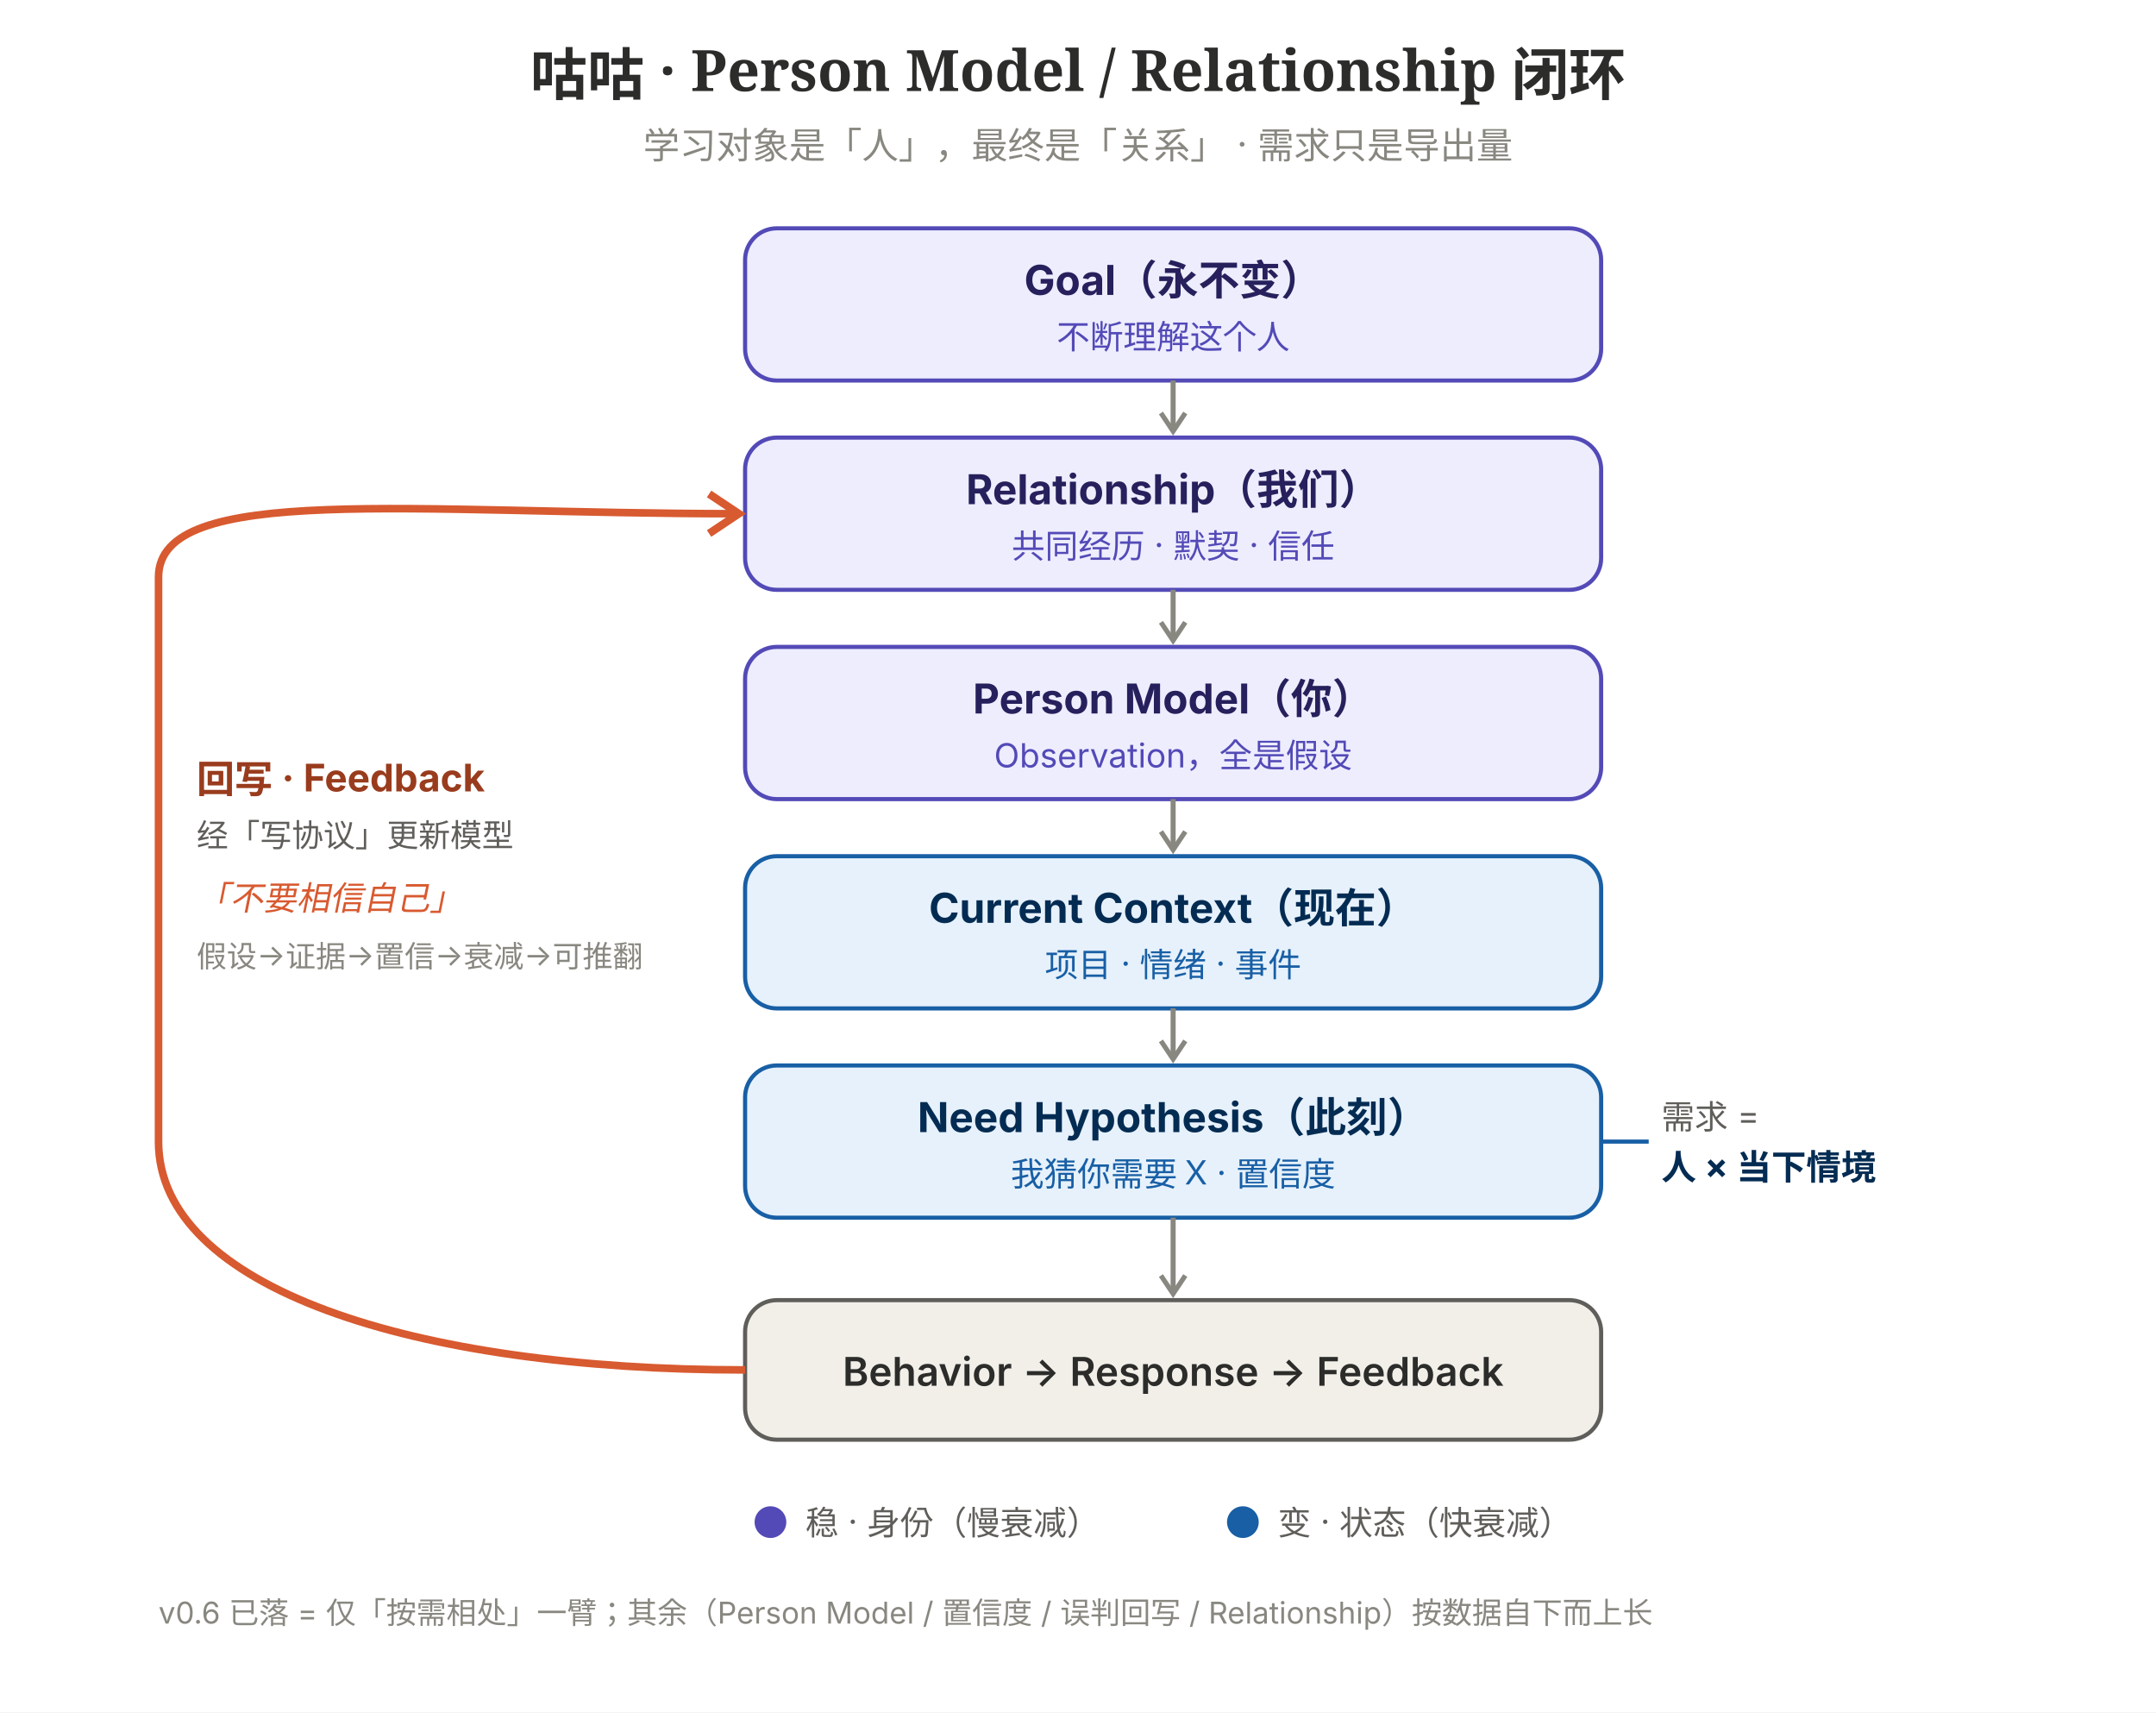
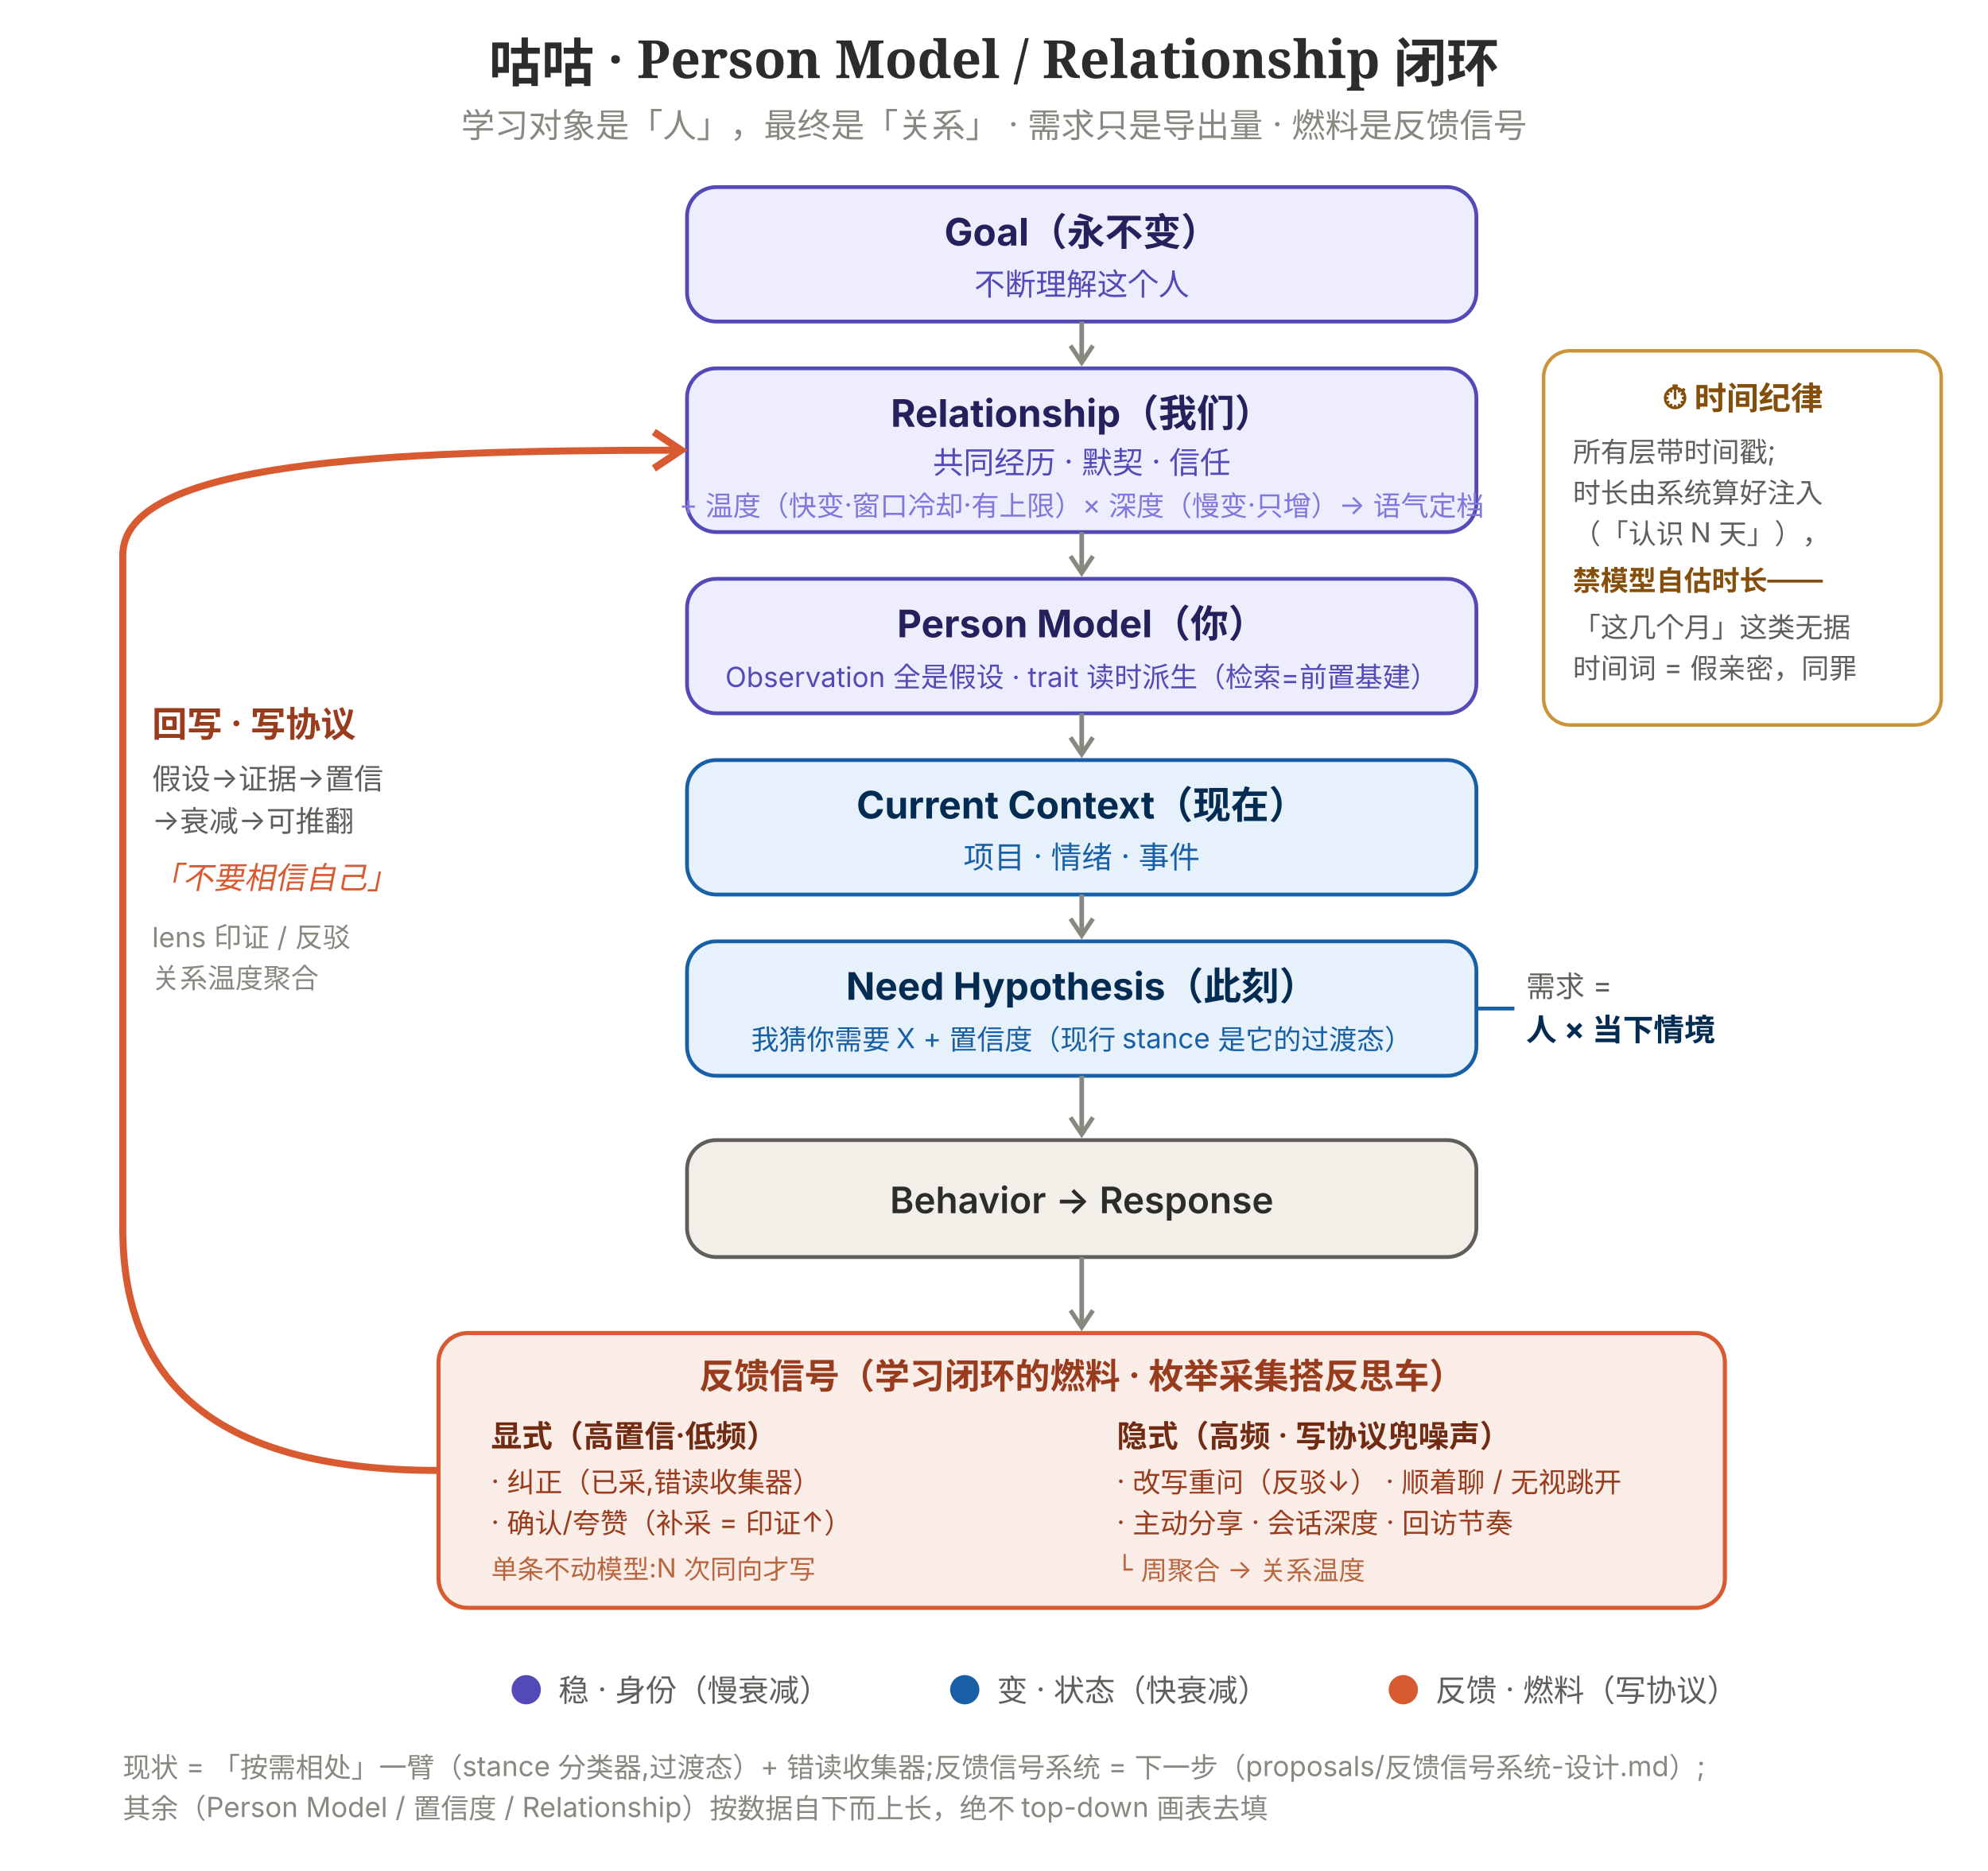
- <svg xmlns="http://www.w3.org/2000/svg" viewBox="0 0 680 540" role="img" font-family="system-ui, -apple-system, 'Segoe UI', 'PingFang SC', sans-serif">
+ <svg xmlns="http://www.w3.org/2000/svg" viewBox="0 0 680 640" role="img" font-family="system-ui, -apple-system, 'Segoe UI', 'PingFang SC', sans-serif">
  <defs>
    <marker id="arrow-n" viewBox="0 0 10 10" refX="8" refY="5" markerWidth="6" markerHeight="6" orient="auto-start-reverse">
      <path d="M2 1L8 5L2 9" fill="none" stroke="#888780" stroke-width="1.6" />
    </marker>
    <marker id="arrow-c" viewBox="0 0 10 10" refX="8" refY="5" markerWidth="6.5" markerHeight="6.5" orient="auto-start-reverse">
      <path d="M2 1L8 5L2 9" fill="none" stroke="#D85A30" stroke-width="1.6" />
    </marker>
  </defs>
-   <rect width="680" height="540" fill="#FFFFFF" />
-   <text x="340" y="30" text-anchor="middle" font-family="Georgia, 'Songti SC', serif" font-size="18" font-weight="600" fill="#2C2C2A">咕咕 · Person Model / Relationship 闭环</text>
-   <text x="340" y="50" text-anchor="middle" font-size="11.5" fill="#888780">学习对象是「人」，最终是「关系」 · 需求只是导出量</text>
-   <rect x="235" y="72" width="270" height="48" rx="10" fill="#EEEDFE" stroke="#534AB7" stroke-width="1.3" />
-   <text x="370" y="93" text-anchor="middle" font-size="13" font-weight="700" fill="#26215C">Goal（永不变）</text>
-   <text x="370" y="110" text-anchor="middle" font-size="10.5" fill="#534AB7">不断理解这个人</text>
-   <rect x="235" y="138" width="270" height="48" rx="10" fill="#EEEDFE" stroke="#534AB7" stroke-width="1.3" />
-   <text x="370" y="159" text-anchor="middle" font-size="13" font-weight="700" fill="#26215C">Relationship（我们）</text>
-   <text x="370" y="176" text-anchor="middle" font-size="10.5" fill="#534AB7">共同经历 · 默契 · 信任</text>
-   <rect x="235" y="204" width="270" height="48" rx="10" fill="#EEEDFE" stroke="#534AB7" stroke-width="1.3" />
-   <text x="370" y="225" text-anchor="middle" font-size="13" font-weight="700" fill="#26215C">Person Model（你）</text>
-   <text x="370" y="242" text-anchor="middle" font-size="10.5" fill="#534AB7">Observation，全是假设</text>
-   <rect x="235" y="270" width="270" height="48" rx="10" fill="#E6F1FB" stroke="#185FA5" stroke-width="1.3" />
-   <text x="370" y="291" text-anchor="middle" font-size="13" font-weight="700" fill="#042C53">Current Context（现在）</text>
-   <text x="370" y="308" text-anchor="middle" font-size="10.5" fill="#185FA5">项目 · 情绪 · 事件</text>
-   <rect x="235" y="336" width="270" height="48" rx="10" fill="#E6F1FB" stroke="#185FA5" stroke-width="1.3" />
-   <text x="370" y="357" text-anchor="middle" font-size="13" font-weight="700" fill="#042C53">Need Hypothesis（此刻）</text>
-   <text x="370" y="374" text-anchor="middle" font-size="10.5" fill="#185FA5">我猜你需要 X · 置信度</text>
-   <rect x="235" y="410" width="270" height="44" rx="10" fill="#F1EFE8" stroke="#5F5E5A" stroke-width="1.3" />
-   <text x="370" y="437" text-anchor="middle" font-size="12.5" font-weight="600" fill="#2C2C2A">Behavior → Response → Feedback</text>
-   <line x1="370" y1="120" x2="370" y2="136" stroke="#888780" stroke-width="1.6" marker-end="url(#arrow-n)" />
-   <line x1="370" y1="186" x2="370" y2="202" stroke="#888780" stroke-width="1.6" marker-end="url(#arrow-n)" />
-   <line x1="370" y1="252" x2="370" y2="268" stroke="#888780" stroke-width="1.6" marker-end="url(#arrow-n)" />
-   <line x1="370" y1="318" x2="370" y2="334" stroke="#888780" stroke-width="1.6" marker-end="url(#arrow-n)" />
-   <line x1="370" y1="384" x2="370" y2="408" stroke="#888780" stroke-width="1.6" marker-end="url(#arrow-n)" />
-   <path d="M 235 432 C 130 432 50 406 50 360 L 50 182 C 50 152 130 162 233 162" fill="none" stroke="#D85A30" stroke-width="2.4" marker-end="url(#arrow-c)" />
-   <text x="62" y="250" font-size="12" font-weight="700" fill="#993C1D">回写 · Feedback</text>
-   <text x="62" y="267" font-size="10" fill="#5F5E5A">经「写协议」更新模型</text>
-   <text x="62" y="287" font-size="10.5" font-style="italic" fill="#D85A30">「不要相信自己」</text>
-   <text x="62" y="305" font-size="9.5" fill="#888780">假设→证据→置信→衰减→可推翻</text>
-   <line x1="505" y1="360" x2="520" y2="360" stroke="#185FA5" stroke-width="1.3" />
-   <text x="524" y="356" font-size="10.5" fill="#5F5E5A">需求 =</text>
-   <text x="524" y="372" font-size="11" font-weight="700" fill="#042C53">人 × 当下情境</text>
-   <circle cx="243" cy="480" r="5" fill="#534AB7" />
-   <text x="254" y="484" font-size="10.5" fill="#5F5E5A">稳 · 身份（慢衰减）</text>
-   <circle cx="392" cy="480" r="5" fill="#185FA5" />
-   <text x="403" y="484" font-size="10.5" fill="#5F5E5A">变 · 状态（快衰减）</text>
-   <text x="50" y="512" font-size="9.5" fill="#888780">v0.6 已落 = 仅「按需相处」一臂；其余（Person Model / 置信度 / 误判回写 / Relationship）按数据自下而上长</text>
+   <rect width="680" height="640" fill="#FFFFFF" />
+   <text x="340" y="28" text-anchor="middle" font-family="Georgia, 'Songti SC', serif" font-size="18" font-weight="600" fill="#2C2C2A">咕咕 · Person Model / Relationship 闭环</text>
+   <text x="340" y="47" text-anchor="middle" font-size="11.5" fill="#888780">学习对象是「人」，最终是「关系」 · 需求只是导出量 · 燃料是反馈信号</text>
+   <rect x="235" y="64" width="270" height="46" rx="10" fill="#EEEDFE" stroke="#534AB7" stroke-width="1.3" />
+   <text x="370" y="84" text-anchor="middle" font-size="13" font-weight="700" fill="#26215C">Goal（永不变）</text>
+   <text x="370" y="101" text-anchor="middle" font-size="10.5" fill="#534AB7">不断理解这个人</text>
+   <rect x="235" y="126" width="270" height="56" rx="10" fill="#EEEDFE" stroke="#534AB7" stroke-width="1.3" />
+   <text x="370" y="146" text-anchor="middle" font-size="13" font-weight="700" fill="#26215C">Relationship（我们）</text>
+   <text x="370" y="162" text-anchor="middle" font-size="10.5" fill="#534AB7">共同经历 · 默契 · 信任</text>
+   <text x="370" y="176" text-anchor="middle" font-size="9.5" fill="#7F77DD">+ 温度（快变·窗口冷却·有上限）× 深度（慢变·只增）→ 语气定档</text>
+   <rect x="235" y="198" width="270" height="46" rx="10" fill="#EEEDFE" stroke="#534AB7" stroke-width="1.3" />
+   <text x="370" y="218" text-anchor="middle" font-size="13" font-weight="700" fill="#26215C">Person Model（你）</text>
+   <text x="370" y="235" text-anchor="middle" font-size="9.5" fill="#534AB7">Observation 全是假设 · trait 读时派生（检索=前置基建）</text>
+   <rect x="235" y="260" width="270" height="46" rx="10" fill="#E6F1FB" stroke="#185FA5" stroke-width="1.3" />
+   <text x="370" y="280" text-anchor="middle" font-size="13" font-weight="700" fill="#042C53">Current Context（现在）</text>
+   <text x="370" y="297" text-anchor="middle" font-size="10.5" fill="#185FA5">项目 · 情绪 · 事件</text>
+   <rect x="235" y="322" width="270" height="46" rx="10" fill="#E6F1FB" stroke="#185FA5" stroke-width="1.3" />
+   <text x="370" y="342" text-anchor="middle" font-size="13" font-weight="700" fill="#042C53">Need Hypothesis（此刻）</text>
+   <text x="370" y="359" text-anchor="middle" font-size="9.5" fill="#185FA5">我猜你需要 X + 置信度（现行 stance 是它的过渡态）</text>
+   <rect x="235" y="390" width="270" height="40" rx="10" fill="#F1EFE8" stroke="#5F5E5A" stroke-width="1.3" />
+   <text x="370" y="415" text-anchor="middle" font-size="12.5" font-weight="600" fill="#2C2C2A">Behavior → Response</text>
+   <rect x="150" y="456" width="440" height="94" rx="10" fill="#FAECE7" stroke="#D85A30" stroke-width="1.4" />
+   <text x="370" y="475" text-anchor="middle" font-size="12" font-weight="700" fill="#993C1D">反馈信号（学习闭环的燃料 · 枚举采集搭反思车）</text>
+   <text x="168" y="495" font-size="10.5" font-weight="600" fill="#712B13">显式（高置信·低频）</text>
+   <text x="168" y="510" font-size="9.5" fill="#993C1D">· 纠正（已采,错读收集器）</text>
+   <text x="168" y="524" font-size="9.5" fill="#993C1D">· 确认/夸赞（补采 = 印证↑）</text>
+   <text x="168" y="540" font-size="9" fill="#B8663F">单条不动模型:N 次同向才写</text>
+   <text x="382" y="495" font-size="10.5" font-weight="600" fill="#712B13">隐式（高频 · 写协议兜噪声）</text>
+   <text x="382" y="510" font-size="9.5" fill="#993C1D">· 改写重问（反驳↓） · 顺着聊 / 无视跳开</text>
+   <text x="382" y="524" font-size="9.5" fill="#993C1D">· 主动分享 · 会话深度 · 回访节奏</text>
+   <text x="382" y="540" font-size="9" fill="#B8663F">└ 周聚合 → 关系温度</text>
+   <line x1="370" y1="110" x2="370" y2="124" stroke="#888780" stroke-width="1.6" marker-end="url(#arrow-n)" />
+   <line x1="370" y1="182" x2="370" y2="196" stroke="#888780" stroke-width="1.6" marker-end="url(#arrow-n)" />
+   <line x1="370" y1="244" x2="370" y2="258" stroke="#888780" stroke-width="1.6" marker-end="url(#arrow-n)" />
+   <line x1="370" y1="306" x2="370" y2="320" stroke="#888780" stroke-width="1.6" marker-end="url(#arrow-n)" />
+   <line x1="370" y1="368" x2="370" y2="388" stroke="#888780" stroke-width="1.6" marker-end="url(#arrow-n)" />
+   <line x1="370" y1="430" x2="370" y2="454" stroke="#888780" stroke-width="1.6" marker-end="url(#arrow-n)" />
+   <path d="M 150 503 C 70 503 42 470 42 420 L 42 190 C 42 158 130 154 233 154" fill="none" stroke="#D85A30" stroke-width="2.4" marker-end="url(#arrow-c)" />
+   <text x="52" y="252" font-size="12" font-weight="700" fill="#993C1D">回写 · 写协议</text>
+   <text x="52" y="270" font-size="10" fill="#5F5E5A">假设→证据→置信</text>
+   <text x="52" y="284" font-size="10" fill="#5F5E5A">→衰减→可推翻</text>
+   <text x="52" y="304" font-size="10.5" font-style="italic" fill="#D85A30">「不要相信自己」</text>
+   <text x="52" y="324" font-size="9.5" fill="#888780">lens 印证 / 反驳</text>
+   <text x="52" y="338" font-size="9.5" fill="#888780">关系温度聚合</text>
+   <line x1="505" y1="345" x2="518" y2="345" stroke="#185FA5" stroke-width="1.3" />
+   <text x="522" y="341" font-size="10" fill="#5F5E5A">需求 =</text>
+   <text x="522" y="356" font-size="10.5" font-weight="700" fill="#042C53">人 × 当下情境</text>
+   <rect x="528" y="120" width="136" height="128" rx="9" fill="#FFFFFF" stroke="#C9943A" stroke-width="1.2" />
+   <text x="596" y="140" text-anchor="middle" font-size="11" font-weight="700" fill="#854F0B">⏱ 时间纪律</text>
+   <text x="538" y="158" font-size="9.5" fill="#5F5E5A">所有层带时间戳;</text>
+   <text x="538" y="172" font-size="9.5" fill="#5F5E5A">时长由系统算好注入</text>
+   <text x="538" y="186" font-size="9.5" fill="#5F5E5A">（「认识 N 天」），</text>
+   <text x="538" y="202" font-size="9.5" font-weight="600" fill="#854F0B">禁模型自估时长——</text>
+   <text x="538" y="218" font-size="9.5" fill="#5F5E5A">「这几个月」这类无据</text>
+   <text x="538" y="232" font-size="9.5" fill="#5F5E5A">时间词 = 假亲密，同罪</text>
+   <circle cx="180" cy="578" r="5" fill="#534AB7" />
+   <text x="191" y="582" font-size="10.5" fill="#5F5E5A">稳 · 身份（慢衰减）</text>
+   <circle cx="330" cy="578" r="5" fill="#185FA5" />
+   <text x="341" y="582" font-size="10.5" fill="#5F5E5A">变 · 状态（快衰减）</text>
+   <circle cx="480" cy="578" r="5" fill="#D85A30" />
+   <text x="491" y="582" font-size="10.5" fill="#5F5E5A">反馈 · 燃料（写协议）</text>
+   <text x="42" y="608" font-size="9.5" fill="#888780">现状 = 「按需相处」一臂（stance 分类器,过渡态）+ 错读收集器;反馈信号系统 = 下一步（proposals/反馈信号系统-设计.md）;</text>
+   <text x="42" y="622" font-size="9.5" fill="#888780">其余（Person Model / 置信度 / Relationship）按数据自下而上长，绝不 top-down 画表去填</text>
</svg>
